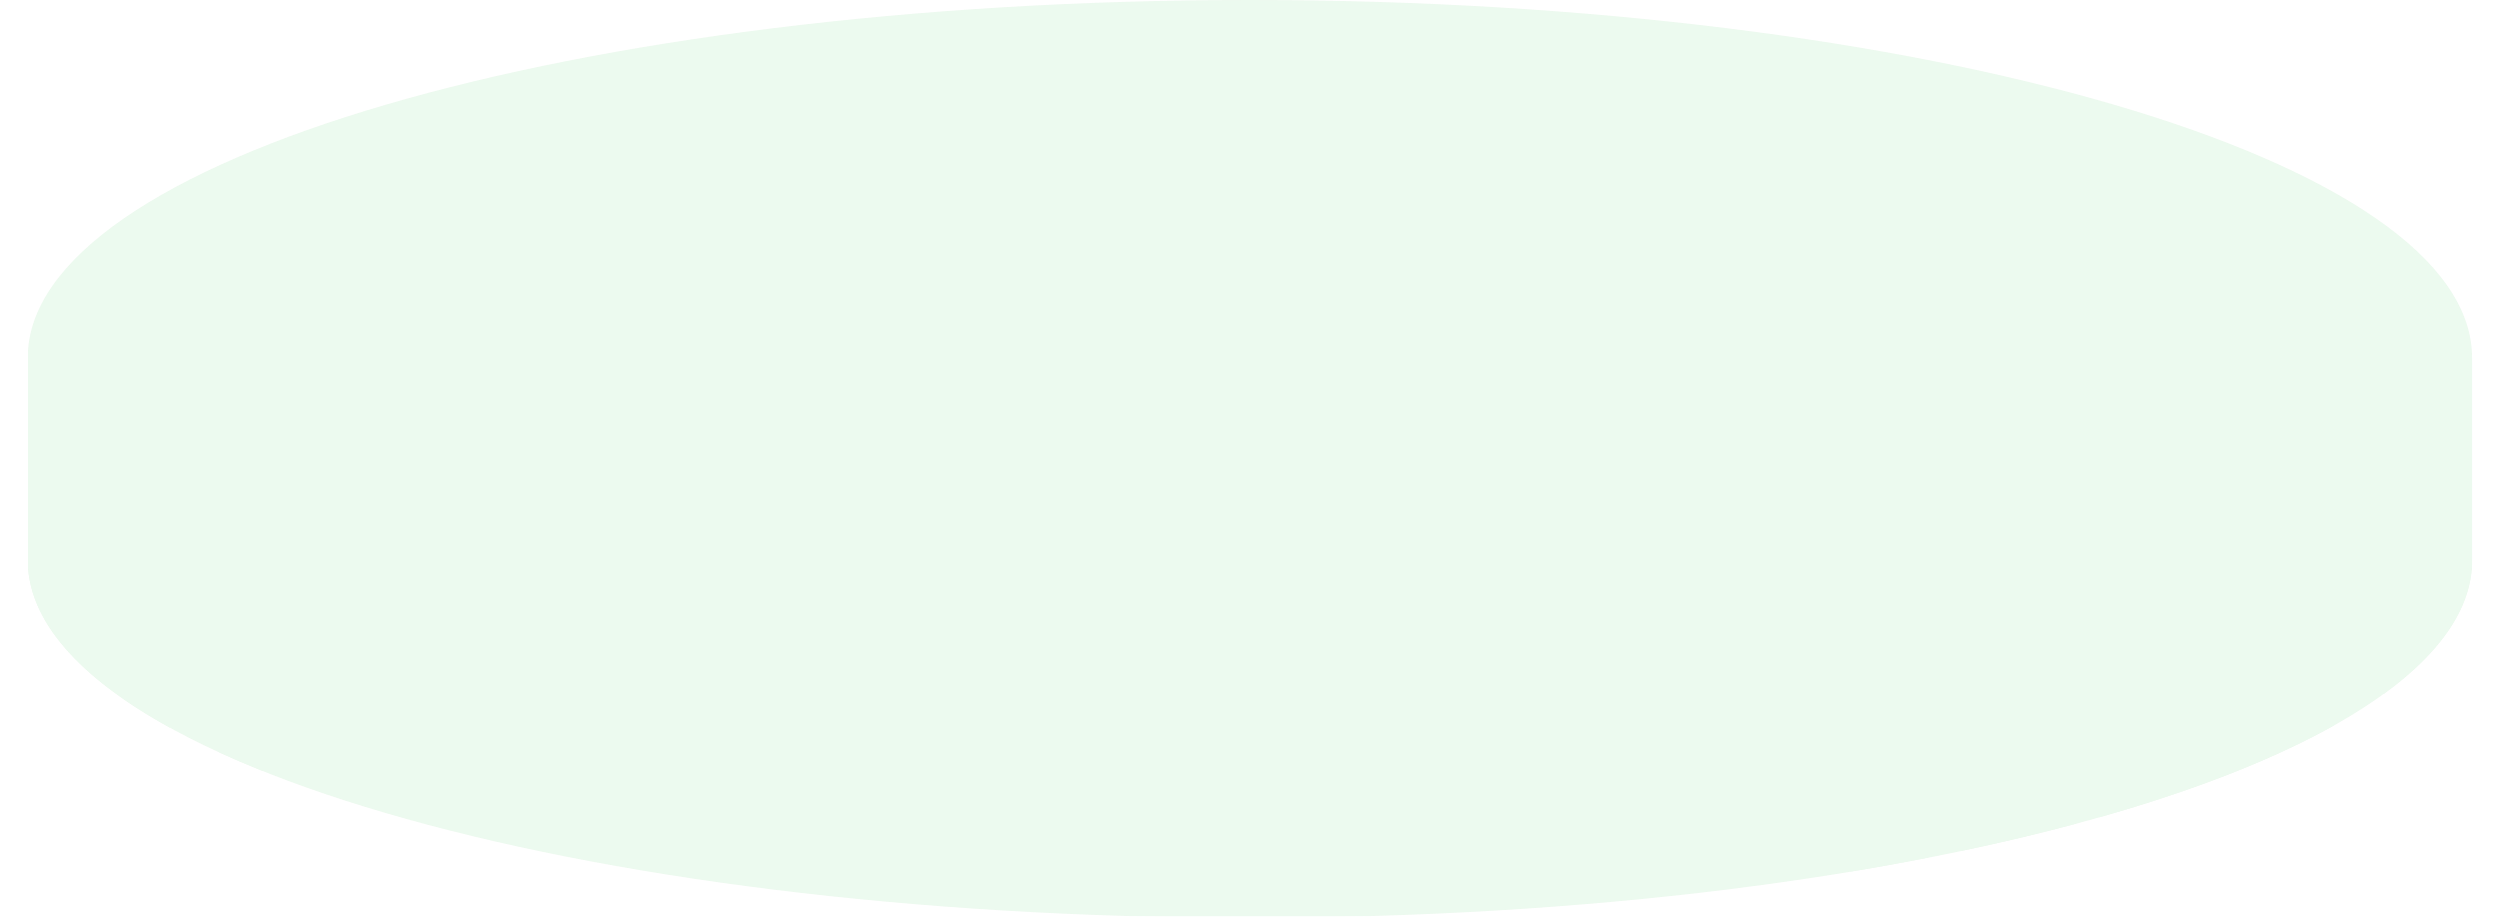
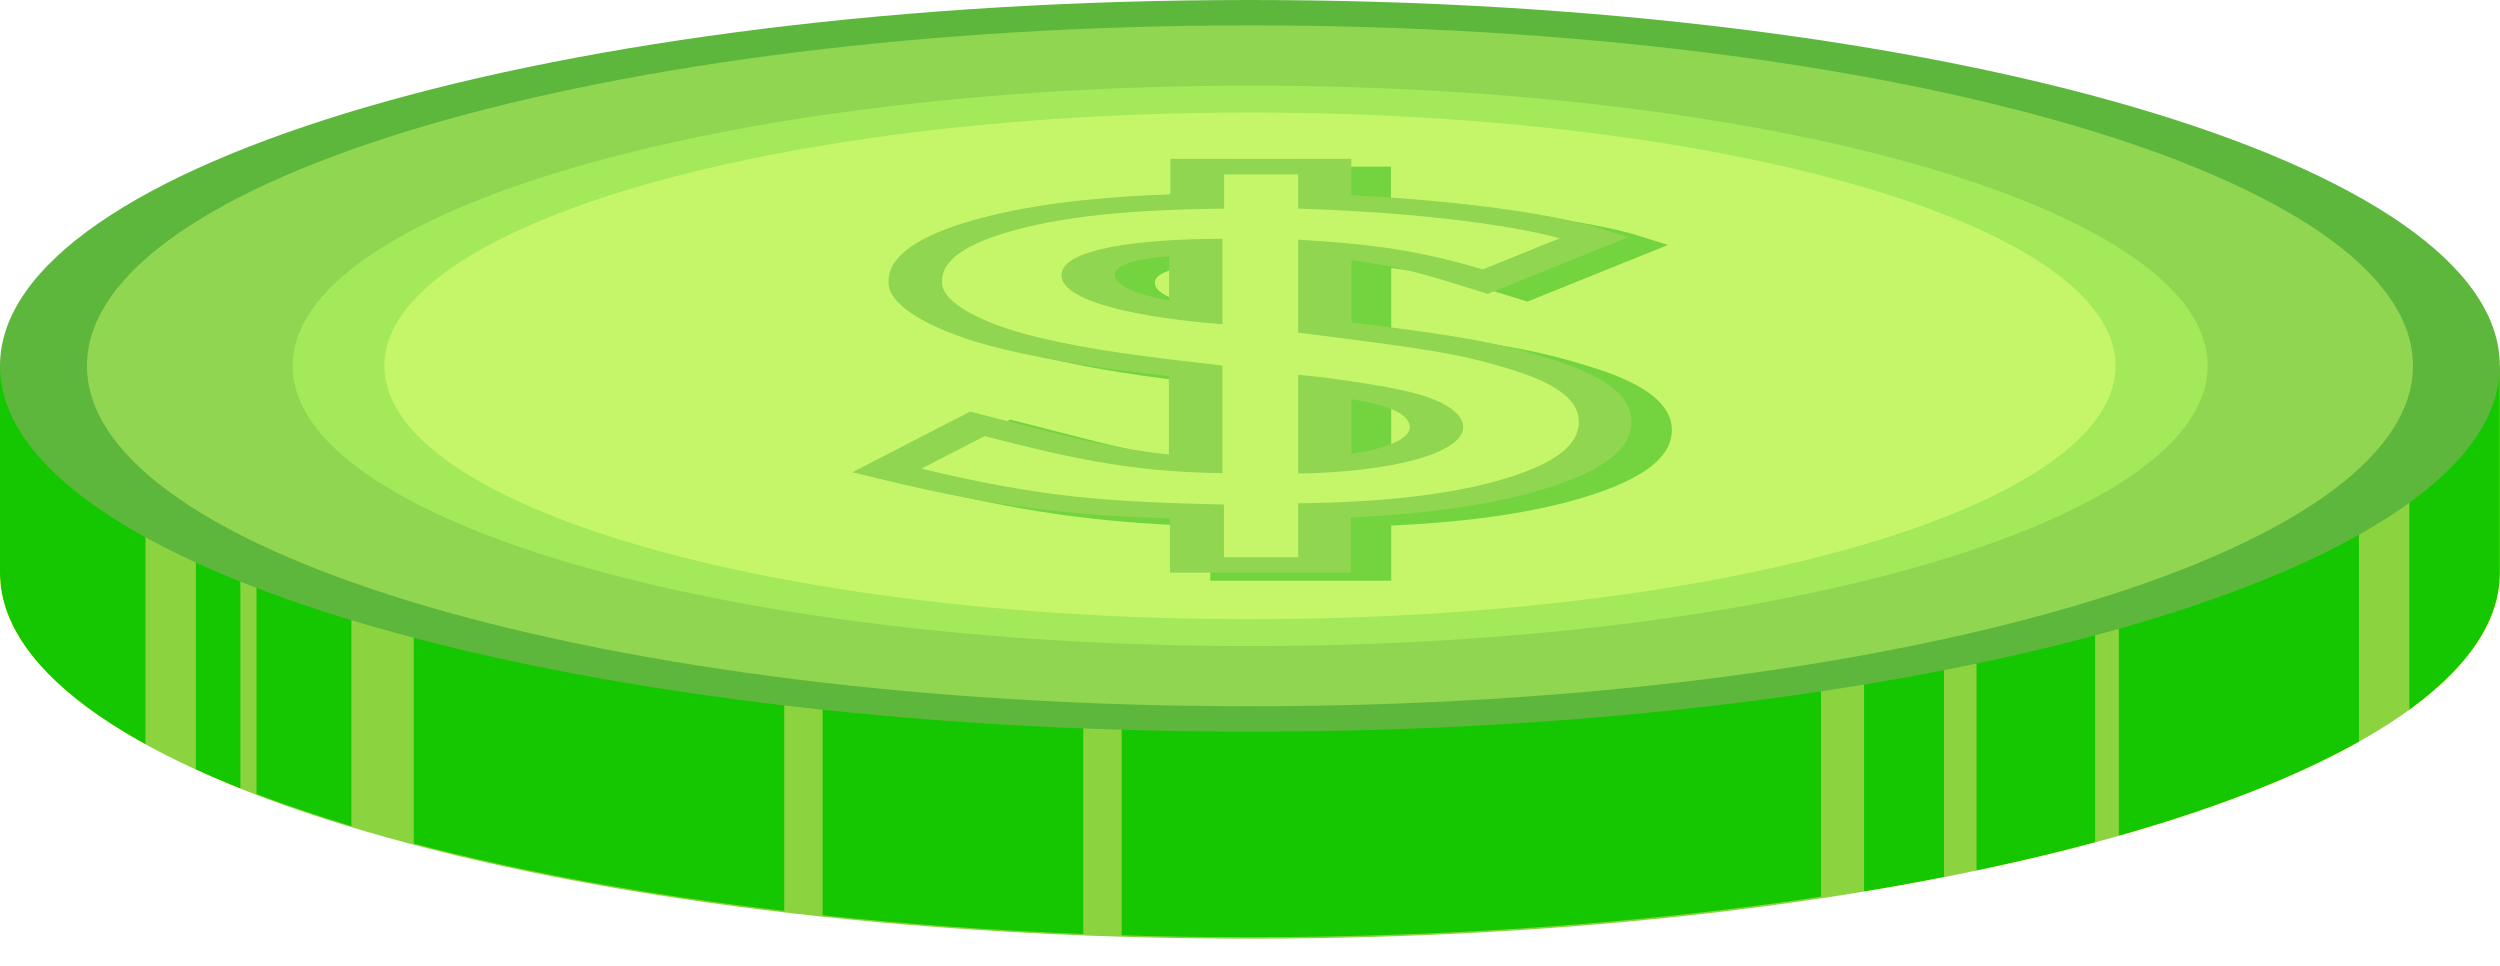
- <svg xmlns="http://www.w3.org/2000/svg" width="90" height="33" viewBox="0 0 90 33" fill="none">
-   <mask id="mask0" mask-type="alpha" maskUnits="userSpaceOnUse" x="1" y="0" width="89" height="33">
-     <mask id="mask1" maskUnits="userSpaceOnUse" x="0" y="0" width="90" height="33">
-       <rect width="90" height="33" rx="8" fill="#1A1F34" />
-     </mask>
-     <g mask="url(#mask1)">
-       <path d="M1 20.163C1 27.278 20.697 33.04 44.997 33.04C69.297 33.04 88.994 27.278 88.994 20.163V12.878H1V20.163Z" fill="#E7AF1E" />
-       <g style="mix-blend-mode:color-burn">
-         <path d="M6.12 12.878H1V20.163C1 22.342 2.854 24.396 6.12 26.199V12.878Z" fill="#CBCBCB" />
-       </g>
-       <g style="mix-blend-mode:color-burn">
-         <path d="M9.461 12.878H7.895V27.085C8.39 27.315 8.914 27.536 9.461 27.758V12.878Z" fill="#CBCBCB" />
-       </g>
-       <g style="mix-blend-mode:color-burn">
-         <path d="M39.131 12.826H29.955V32.22C32.881 32.531 35.954 32.752 39.131 32.878V12.826Z" fill="#CBCBCB" />
-       </g>
-       <g style="mix-blend-mode:color-burn">
-         <path d="M65.1 12.826H40.482V32.922C41.953 32.967 43.438 32.989 44.945 32.989C52.208 32.989 59.064 32.471 65.1 31.563V12.826Z" fill="#CBCBCB" />
-       </g>
-       <g style="mix-blend-mode:color-burn">
-         <path d="M69.43 12.878H66.615V31.378C67.576 31.223 68.514 31.046 69.43 30.868V12.878Z" fill="#CBCBCB" />
-       </g>
-       <g style="mix-blend-mode:color-burn">
-         <path d="M74.749 12.878H70.574V30.639C72.037 30.336 73.426 30.004 74.749 29.649V12.878Z" fill="#CBCBCB" />
-       </g>
-       <g style="mix-blend-mode:color-burn">
-         <path d="M84.034 12.878H75.582V29.42C78.966 28.46 81.832 27.344 84.034 26.11V12.878Z" fill="#CBCBCB" />
-       </g>
-       <g style="mix-blend-mode:color-burn">
-         <path d="M85.809 12.878V24.987C87.862 23.502 89 21.869 89 20.163V12.878H85.809Z" fill="#CBCBCB" />
-       </g>
-       <g style="mix-blend-mode:color-burn">
-         <path d="M28.597 12.826H15.565V29.694C19.369 30.691 23.78 31.504 28.605 32.065V12.826H28.597Z" fill="#CBCBCB" />
-       </g>
-       <g style="mix-blend-mode:color-burn">
-         <path d="M13.369 12.826H10.029V27.95C11.064 28.341 12.187 28.718 13.369 29.08V12.826Z" fill="#CBCBCB" />
-       </g>
-       <path d="M88.994 12.878C88.994 19.993 69.297 25.755 44.997 25.755C20.697 25.755 1 19.993 1 12.878C1 5.763 20.697 0 44.997 0C69.297 0 88.994 5.763 88.994 12.878Z" fill="#BD8936" />
-       <path d="M85.937 12.877C85.937 19.497 67.607 24.861 44.999 24.861C22.391 24.861 4.061 19.497 4.061 12.877C4.061 6.257 22.391 0.894 44.999 0.894C67.614 0.894 85.937 6.257 85.937 12.877Z" fill="#E7B142" />
-       <path d="M78.709 12.878C78.709 18.331 63.615 22.741 45.004 22.741C26.386 22.741 11.299 18.323 11.299 12.878C11.299 7.433 26.393 3.015 45.004 3.015C63.615 3.007 78.709 7.425 78.709 12.878Z" fill="#F2CD45" />
-       <path d="M75.468 12.879C75.468 17.806 61.829 21.796 44.998 21.796C28.168 21.796 14.529 17.806 14.529 12.879C14.529 7.951 28.168 3.961 44.998 3.961C61.829 3.961 75.468 7.951 75.468 12.879Z" fill="#FDE847" />
-       <path d="M57.019 12.922C55.009 12.287 53.598 12.08 49.971 11.622V9.435C50.938 9.553 51.987 9.76 53.214 10.137L54.766 10.617L59.716 8.622L58.652 8.29C57.588 7.957 54.655 7.381 49.963 7.144V5.866H43.594V7.115C41.733 7.181 39.309 7.351 37.189 7.883C33.672 8.755 33.672 9.863 33.672 10.233C33.672 11.06 35.253 11.976 37.699 12.567C39.575 13.018 41.334 13.262 43.55 13.52V16.276C41.718 16.091 40.092 15.678 38.29 15.212L36.561 14.769L32.416 16.904L33.642 17.2C37.617 18.153 40.107 18.411 43.602 18.537V20.443H49.971V18.5C52.756 18.375 55.054 18.035 56.812 17.488C58.851 16.86 59.849 16.091 59.849 15.139C59.849 14.23 58.918 13.506 57.019 12.922ZM41.651 9.952C41.651 9.568 42.494 9.376 43.557 9.294V10.853C42.553 10.661 41.651 10.373 41.651 9.952ZM52.024 15.308C52.024 15.715 51.227 16.062 49.971 16.247V14.326C50.207 14.37 50.421 14.407 50.599 14.444C51.507 14.629 52.024 14.939 52.024 15.308Z" fill="#C7B525" />
-       <path d="M55.621 12.649C53.612 12.013 52.201 11.806 48.573 11.348V9.161C49.541 9.28 50.59 9.486 51.817 9.863L53.368 10.343L58.318 8.349L57.254 8.016C56.19 7.684 53.257 7.107 48.566 6.871V5.593H42.197V6.841C40.335 6.908 37.919 7.078 35.791 7.61C32.275 8.482 32.275 9.59 32.275 9.952C32.275 10.779 33.848 11.695 36.294 12.287C38.17 12.737 39.929 12.981 42.145 13.24V15.995C40.313 15.811 38.688 15.397 36.878 14.931L35.149 14.488L31.004 16.623L32.223 16.919C36.198 17.872 38.688 18.131 42.182 18.249V20.155H48.551V18.212C51.336 18.086 53.634 17.746 55.392 17.2C57.432 16.572 58.429 15.803 58.429 14.85C58.444 13.956 57.52 13.24 55.621 12.649ZM40.247 9.678C40.247 9.294 41.096 9.102 42.153 9.021V10.58C41.148 10.388 40.247 10.1 40.247 9.678ZM50.627 15.035C50.627 15.441 49.829 15.789 48.573 15.973V14.052C48.81 14.089 49.024 14.134 49.201 14.171C50.102 14.355 50.627 14.673 50.627 15.035Z" fill="#E7B142" />
-       <path d="M44.082 6.139H46.697V7.343C52.12 7.513 55.172 8.163 55.896 8.392L53.184 9.486C50.621 8.695 48.589 8.555 46.697 8.436V11.709C51.056 12.264 52.312 12.419 54.248 13.024C55.94 13.549 56.575 14.155 56.575 14.849C56.575 15.588 55.896 16.253 54.056 16.822C52.12 17.428 49.505 17.686 46.697 17.716V19.615H44.082V17.76C40.019 17.664 37.743 17.531 33.435 16.497L35.659 15.352C38.275 16.017 40.691 16.63 44.03 16.652V12.869C41.223 12.544 39.435 12.33 37.499 11.865C35.512 11.384 34.16 10.631 34.16 9.951C34.16 9.611 34.16 8.732 37.019 8.023C39.442 7.417 42.346 7.373 44.089 7.343V6.139H44.082ZM44.03 8.407C41.223 8.407 38.364 8.732 38.364 9.685C38.364 10.623 41.119 11.185 44.03 11.414V8.407ZM46.697 16.667C49.941 16.623 52.505 15.958 52.505 15.034C52.505 14.51 51.729 14.014 50.281 13.719C49.409 13.534 47.665 13.268 46.697 13.194V16.667Z" fill="#FDE847" />
-     </g>
-   </mask>
-   <g mask="url(#mask0)">
-     <g style="mix-blend-mode:color" opacity="0.5">
-       <path d="M1 -102.036C1 -102.036 13.4 -113 45 -113C76.6 -113 89 -102.036 89 -102.036V33H1V-102.036Z" fill="#39B652" />
-     </g>
-     <g style="mix-blend-mode:overlay" opacity="0.5">
-       <path d="M1 -102.036C1 -102.036 13.4 -113 45 -113C76.6 -113 89 -102.036 89 -102.036V33H1V-102.036Z" fill="#39B652" />
-     </g>
+ <svg xmlns="http://www.w3.org/2000/svg" width="88" height="34" viewBox="0 0 88 34" fill="none">
+   <path d="M0 20.163C0 27.278 19.697 33.04 43.997 33.04C68.297 33.04 87.994 27.278 87.994 20.163V12.878H0V20.163Z" fill="#8CD43F" />
+   <g style="mix-blend-mode:color-burn">
+     <path d="M5.12 12.878H0V20.163C0 22.342 1.854 24.396 5.12 26.199V12.878Z" fill="#7DC42C" />
  </g>
+   <g style="mix-blend-mode:color-burn">
+     <path d="M8.461 12.878H6.895V27.085C7.39 27.315 7.914 27.536 8.461 27.758V12.878Z" fill="#7DC42C" />
+   </g>
+   <g style="mix-blend-mode:color-burn">
+     <path d="M38.131 12.826H28.955V32.22C31.881 32.531 34.954 32.752 38.131 32.878V12.826Z" fill="#7DC42C" />
+   </g>
+   <g style="mix-blend-mode:color-burn">
+     <path d="M64.1 12.826H39.482V32.922C40.953 32.967 42.438 32.989 43.945 32.989C51.208 32.989 58.064 32.471 64.1 31.563V12.826Z" fill="#7DC42C" />
+   </g>
+   <g style="mix-blend-mode:color-burn">
+     <path d="M68.43 12.878H65.615V31.378C66.576 31.223 67.514 31.046 68.43 30.868V12.878Z" fill="#7DC42C" />
+   </g>
+   <g style="mix-blend-mode:color-burn">
+     <path d="M73.749 12.878H69.574V30.639C71.037 30.336 72.426 30.004 73.749 29.649V12.878Z" fill="#7DC42C" />
+   </g>
+   <g style="mix-blend-mode:color-burn">
+     <path d="M83.034 12.878H74.582V29.42C77.966 28.46 80.832 27.344 83.034 26.11V12.878Z" fill="#7DC42C" />
+   </g>
+   <g style="mix-blend-mode:color-burn">
+     <path d="M84.809 12.878V24.987C86.862 23.502 88 21.869 88 20.163V12.878H84.809Z" fill="#7DC42C" />
+   </g>
+   <g style="mix-blend-mode:color-burn">
+     <path d="M27.597 12.826H14.565V29.694C18.369 30.691 22.78 31.504 27.605 32.065V12.826H27.597Z" fill="#7DC42C" />
+   </g>
+   <g style="mix-blend-mode:color-burn">
+     <path d="M12.369 12.826H9.029V27.95C10.064 28.341 11.187 28.718 12.369 29.08V12.826Z" fill="#7DC42C" />
+   </g>
+   <path d="M87.994 12.878C87.994 19.993 68.297 25.755 43.997 25.755C19.697 25.755 0 19.993 0 12.878C0 5.763 19.697 0 43.997 0C68.297 0 87.994 5.763 87.994 12.878Z" fill="#5DB73C" />
+   <path d="M84.937 12.877C84.937 19.497 66.607 24.861 43.999 24.861C21.391 24.861 3.061 19.497 3.061 12.877C3.061 6.257 21.391 0.894 43.999 0.894C66.614 0.894 84.937 6.257 84.937 12.877Z" fill="#90D650" />
+   <path d="M77.709 12.878C77.709 18.331 62.615 22.741 44.004 22.741C25.386 22.741 10.299 18.323 10.299 12.878C10.299 7.433 25.393 3.015 44.004 3.015C62.615 3.007 77.709 7.425 77.709 12.878Z" fill="#A3E95A" />
+   <path d="M74.468 12.879C74.468 17.806 60.829 21.796 43.998 21.796C27.168 21.796 13.529 17.806 13.529 12.879C13.529 7.951 27.168 3.961 43.998 3.961C60.829 3.961 74.468 7.951 74.468 12.879Z" fill="#C5F669" />
+   <path d="M56.019 12.922C54.009 12.287 52.598 12.08 48.971 11.622V9.435C49.938 9.553 50.987 9.76 52.214 10.137L53.766 10.617L58.716 8.622L57.652 8.29C56.588 7.957 53.655 7.381 48.963 7.144V5.866H42.594V7.115C40.733 7.181 38.309 7.351 36.189 7.883C32.672 8.755 32.672 9.863 32.672 10.233C32.672 11.06 34.253 11.976 36.699 12.567C38.575 13.018 40.334 13.262 42.55 13.52V16.276C40.718 16.091 39.092 15.678 37.29 15.212L35.561 14.769L31.416 16.904L32.642 17.2C36.617 18.153 39.107 18.411 42.602 18.537V20.443H48.971V18.5C51.756 18.375 54.054 18.035 55.812 17.488C57.851 16.86 58.849 16.091 58.849 15.139C58.849 14.23 57.918 13.506 56.019 12.922ZM40.651 9.952C40.651 9.568 41.494 9.376 42.557 9.294V10.853C41.553 10.661 40.651 10.373 40.651 9.952ZM51.024 15.308C51.024 15.715 50.227 16.062 48.971 16.247V14.326C49.207 14.37 49.421 14.407 49.599 14.444C50.507 14.629 51.024 14.939 51.024 15.308Z" fill="#74D440" />
+   <path d="M54.621 12.649C52.612 12.013 51.201 11.806 47.573 11.348V9.161C48.541 9.28 49.59 9.486 50.817 9.863L52.368 10.343L57.318 8.349L56.254 8.016C55.19 7.684 52.257 7.107 47.566 6.871V5.593H41.197V6.841C39.335 6.908 36.919 7.078 34.791 7.61C31.275 8.482 31.275 9.59 31.275 9.952C31.275 10.779 32.848 11.695 35.294 12.287C37.17 12.737 38.929 12.981 41.145 13.24V15.995C39.313 15.811 37.688 15.397 35.878 14.931L34.149 14.488L30.004 16.623L31.223 16.919C35.198 17.872 37.688 18.131 41.182 18.249V20.155H47.551V18.212C50.336 18.086 52.634 17.746 54.392 17.2C56.432 16.572 57.429 15.803 57.429 14.85C57.444 13.956 56.52 13.24 54.621 12.649ZM39.247 9.678C39.247 9.294 40.096 9.102 41.153 9.021V10.58C40.148 10.388 39.247 10.1 39.247 9.678ZM49.627 15.035C49.627 15.441 48.829 15.789 47.573 15.973V14.052C47.81 14.089 48.024 14.134 48.201 14.171C49.102 14.355 49.627 14.673 49.627 15.035Z" fill="#90D650" />
+   <path d="M43.082 6.139H45.697V7.343C51.12 7.513 54.172 8.163 54.896 8.392L52.184 9.486C49.621 8.695 47.589 8.555 45.697 8.436V11.709C50.056 12.264 51.312 12.419 53.248 13.024C54.94 13.549 55.575 14.155 55.575 14.849C55.575 15.588 54.896 16.253 53.056 16.822C51.12 17.428 48.505 17.686 45.697 17.716V19.615H43.082V17.76C39.019 17.664 36.743 17.531 32.435 16.497L34.659 15.352C37.275 16.017 39.691 16.63 43.03 16.652V12.869C40.223 12.544 38.435 12.33 36.499 11.865C34.512 11.384 33.16 10.631 33.16 9.951C33.16 9.611 33.16 8.732 36.019 8.023C38.442 7.417 41.346 7.373 43.089 7.343V6.139H43.082ZM43.03 8.407C40.223 8.407 37.364 8.732 37.364 9.685C37.364 10.623 40.119 11.185 43.03 11.414V8.407ZM45.697 16.667C48.941 16.623 51.505 15.958 51.505 15.034C51.505 14.51 50.729 14.014 49.281 13.719C48.409 13.534 46.665 13.268 45.697 13.194V16.667Z" fill="#C5F669" />
</svg>
